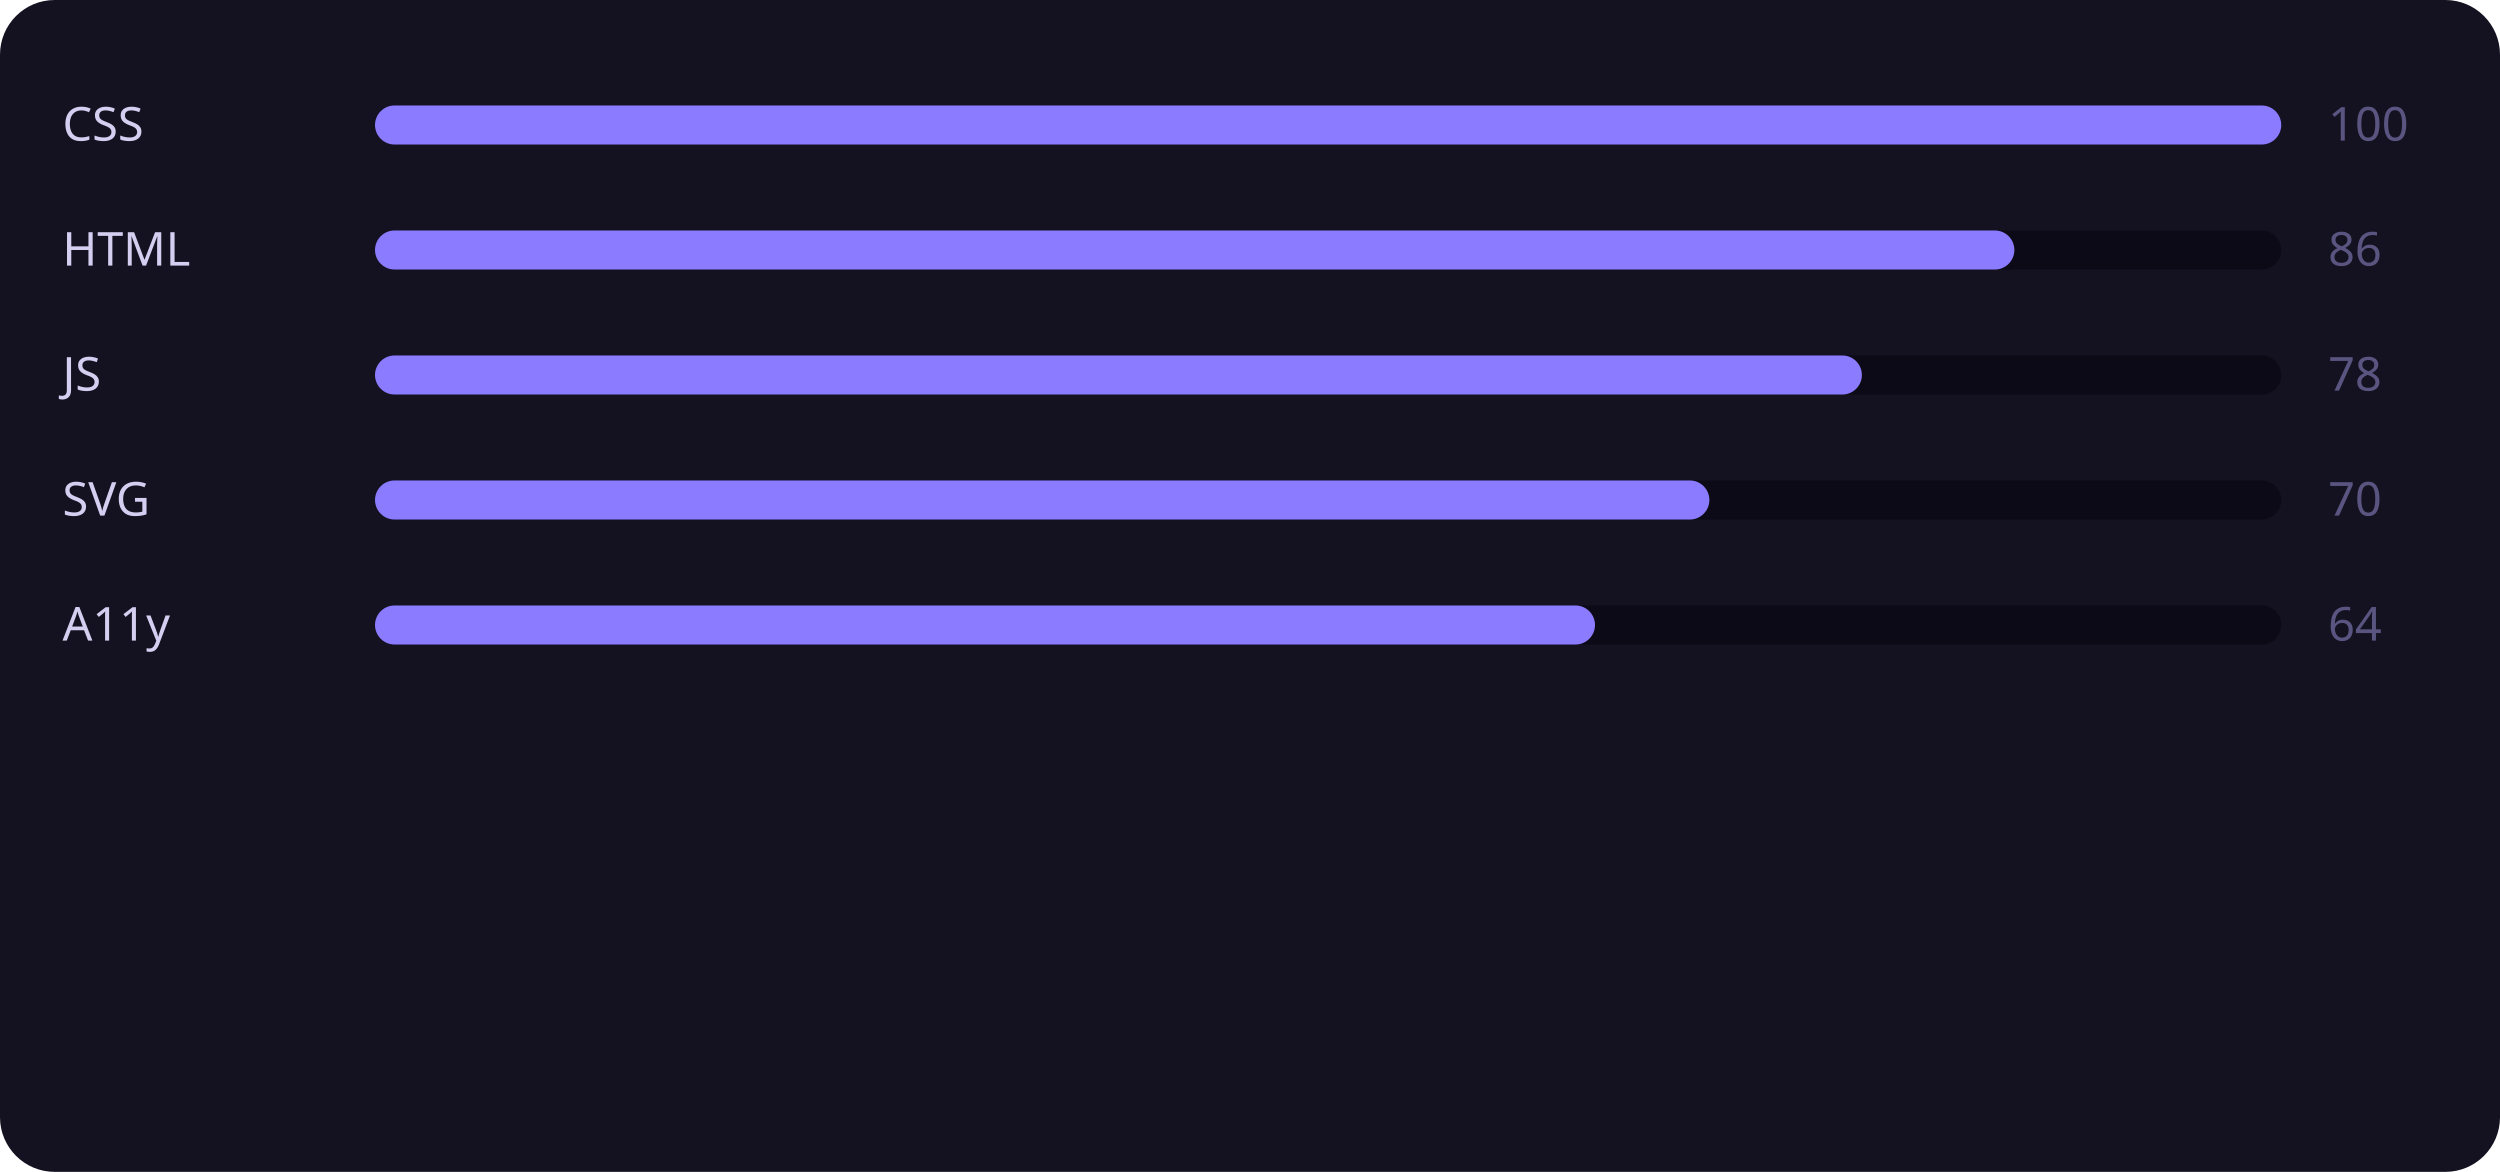
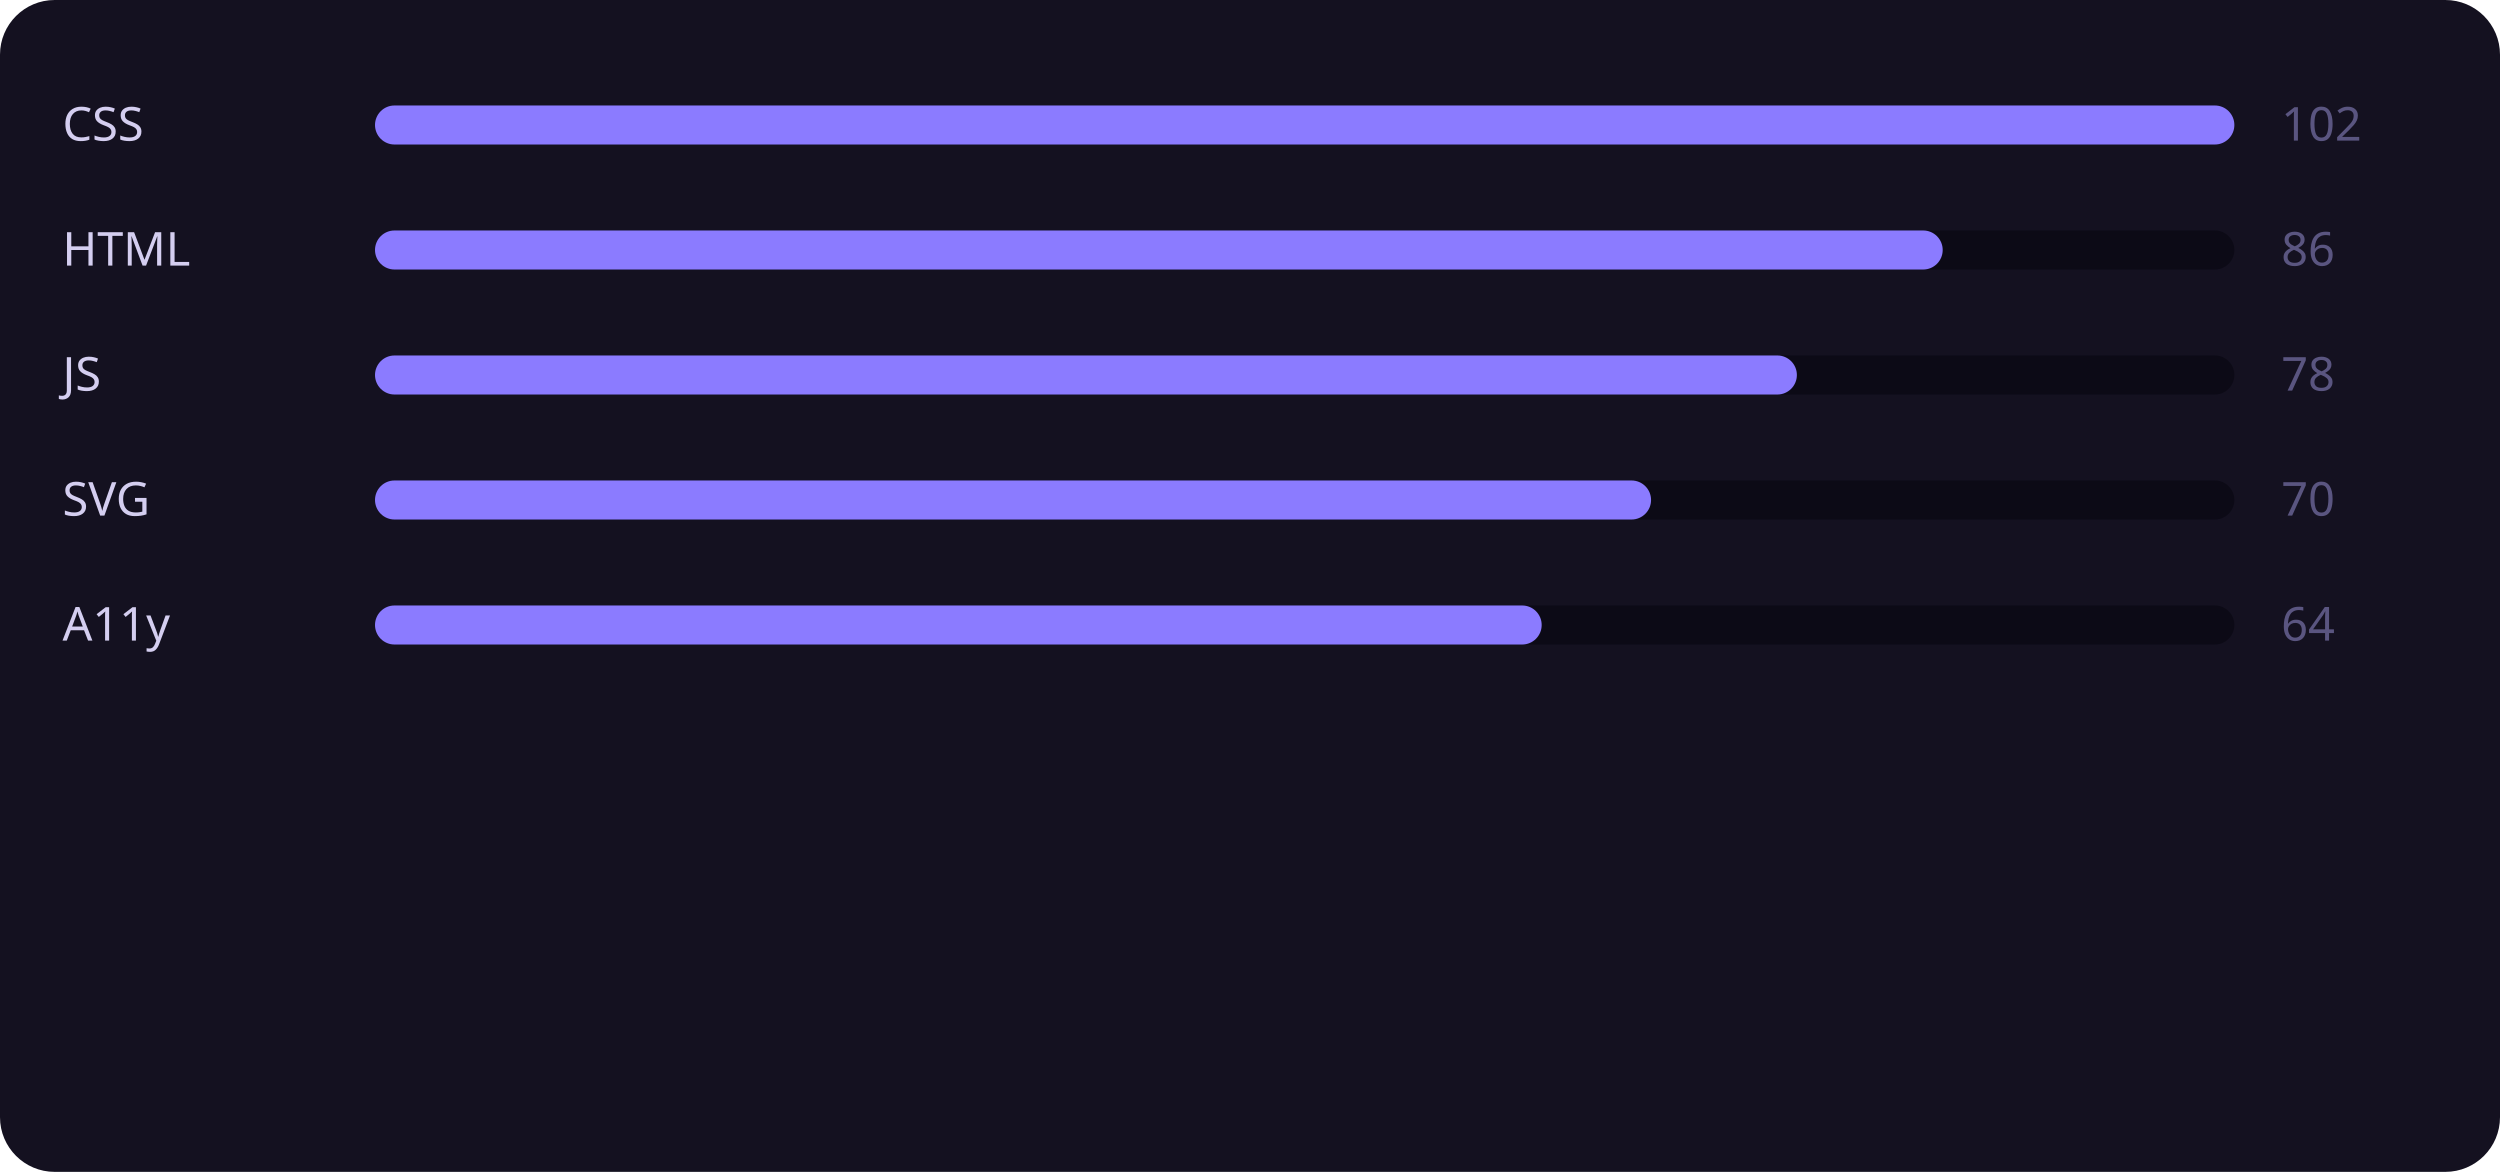
<svg xmlns="http://www.w3.org/2000/svg" width="640" height="300" viewBox="0 0 640 300">
  <rect x="0" y="0" width="640" height="300" rx="14" fill="#141120" />
  <text x="16" y="36" font-size="12" fill="#d4cef0" font-family="sans-serif">CSS</text>
-   <rect x="96" y="27" width="488" height="10" rx="5" fill="#0c0a16" />
-   <rect x="96" y="27" width="488" height="10" rx="5" fill="#8b7bff" />
-   <text x="596" y="36" font-size="12" fill="#5a5580" font-family="sans-serif" text-anchor="start">100</text>
+   <rect x="96" y="27" width="476" height="10" rx="5" fill="#0c0a16" />
+   <rect x="96" y="27" width="476" height="10" rx="5" fill="#8b7bff" />
+   <text x="584" y="36" font-size="12" fill="#5a5580" font-family="sans-serif" text-anchor="start">102</text>
  <text x="16" y="68" font-size="12" fill="#d4cef0" font-family="sans-serif">HTML</text>
-   <rect x="96" y="59" width="488" height="10" rx="5" fill="#0c0a16" />
-   <rect x="96" y="59" width="419.68" height="10" rx="5" fill="#8b7bff" />
-   <text x="596" y="68" font-size="12" fill="#5a5580" font-family="sans-serif" text-anchor="start">86</text>
+   <rect x="96" y="59" width="476" height="10" rx="5" fill="#0c0a16" />
+   <rect x="96" y="59" width="401.33" height="10" rx="5" fill="#8b7bff" />
+   <text x="584" y="68" font-size="12" fill="#5a5580" font-family="sans-serif" text-anchor="start">86</text>
  <text x="16" y="100" font-size="12" fill="#d4cef0" font-family="sans-serif">JS</text>
-   <rect x="96" y="91" width="488" height="10" rx="5" fill="#0c0a16" />
-   <rect x="96" y="91" width="380.64" height="10" rx="5" fill="#8b7bff" />
-   <text x="596" y="100" font-size="12" fill="#5a5580" font-family="sans-serif" text-anchor="start">78</text>
+   <rect x="96" y="91" width="476" height="10" rx="5" fill="#0c0a16" />
+   <rect x="96" y="91" width="364" height="10" rx="5" fill="#8b7bff" />
+   <text x="584" y="100" font-size="12" fill="#5a5580" font-family="sans-serif" text-anchor="start">78</text>
  <text x="16" y="132" font-size="12" fill="#d4cef0" font-family="sans-serif">SVG</text>
-   <rect x="96" y="123" width="488" height="10" rx="5" fill="#0c0a16" />
-   <rect x="96" y="123" width="341.6" height="10" rx="5" fill="#8b7bff" />
-   <text x="596" y="132" font-size="12" fill="#5a5580" font-family="sans-serif" text-anchor="start">70</text>
+   <rect x="96" y="123" width="476" height="10" rx="5" fill="#0c0a16" />
+   <rect x="96" y="123" width="326.67" height="10" rx="5" fill="#8b7bff" />
+   <text x="584" y="132" font-size="12" fill="#5a5580" font-family="sans-serif" text-anchor="start">70</text>
  <text x="16" y="164" font-size="12" fill="#d4cef0" font-family="sans-serif">A11y</text>
-   <rect x="96" y="155" width="488" height="10" rx="5" fill="#0c0a16" />
-   <rect x="96" y="155" width="312.32" height="10" rx="5" fill="#8b7bff" />
-   <text x="596" y="164" font-size="12" fill="#5a5580" font-family="sans-serif" text-anchor="start">64</text>
+   <rect x="96" y="155" width="476" height="10" rx="5" fill="#0c0a16" />
+   <rect x="96" y="155" width="298.67" height="10" rx="5" fill="#8b7bff" />
+   <text x="584" y="164" font-size="12" fill="#5a5580" font-family="sans-serif" text-anchor="start">64</text>
</svg>
